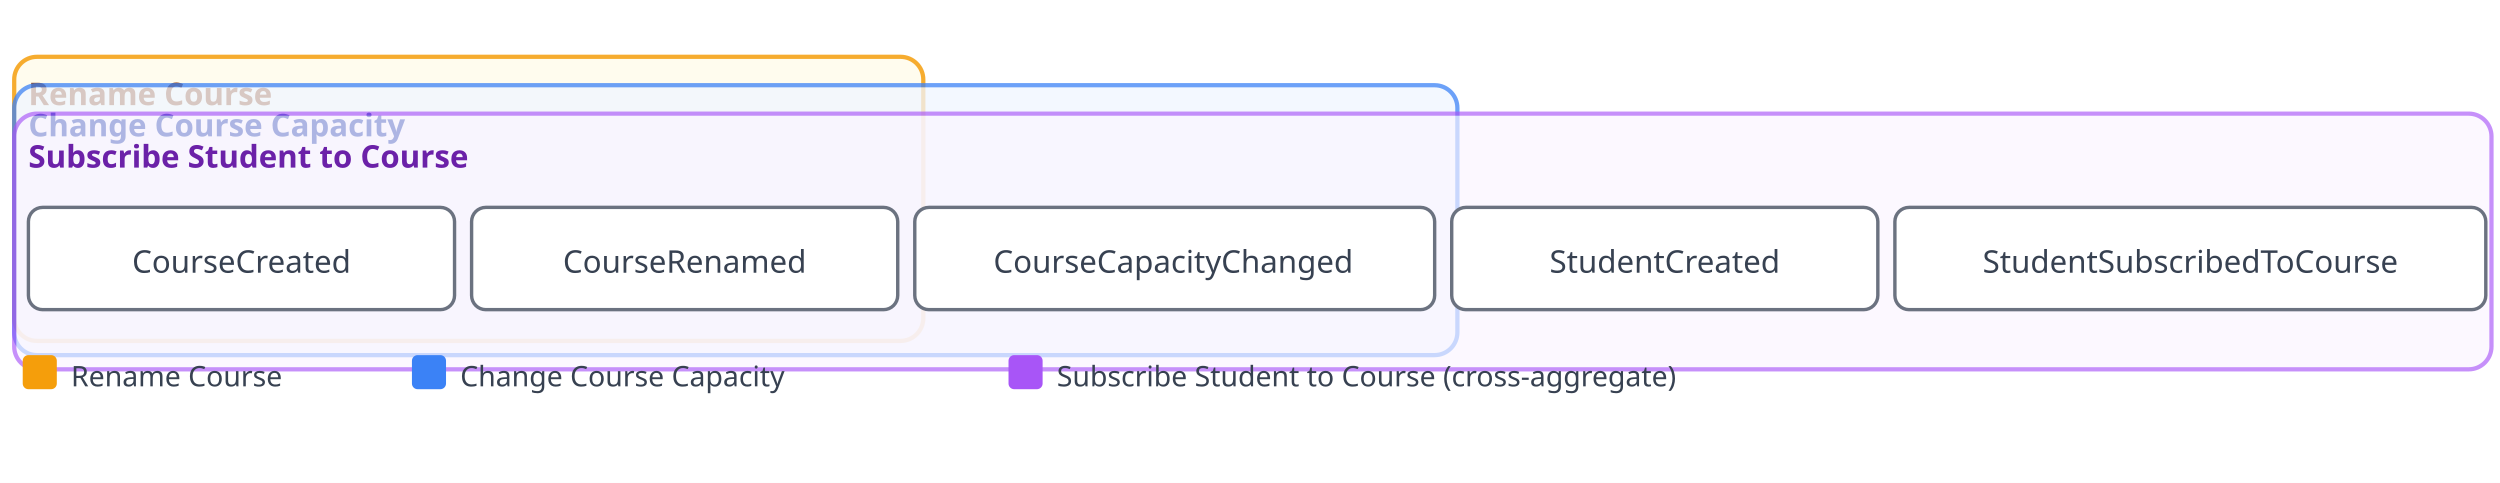
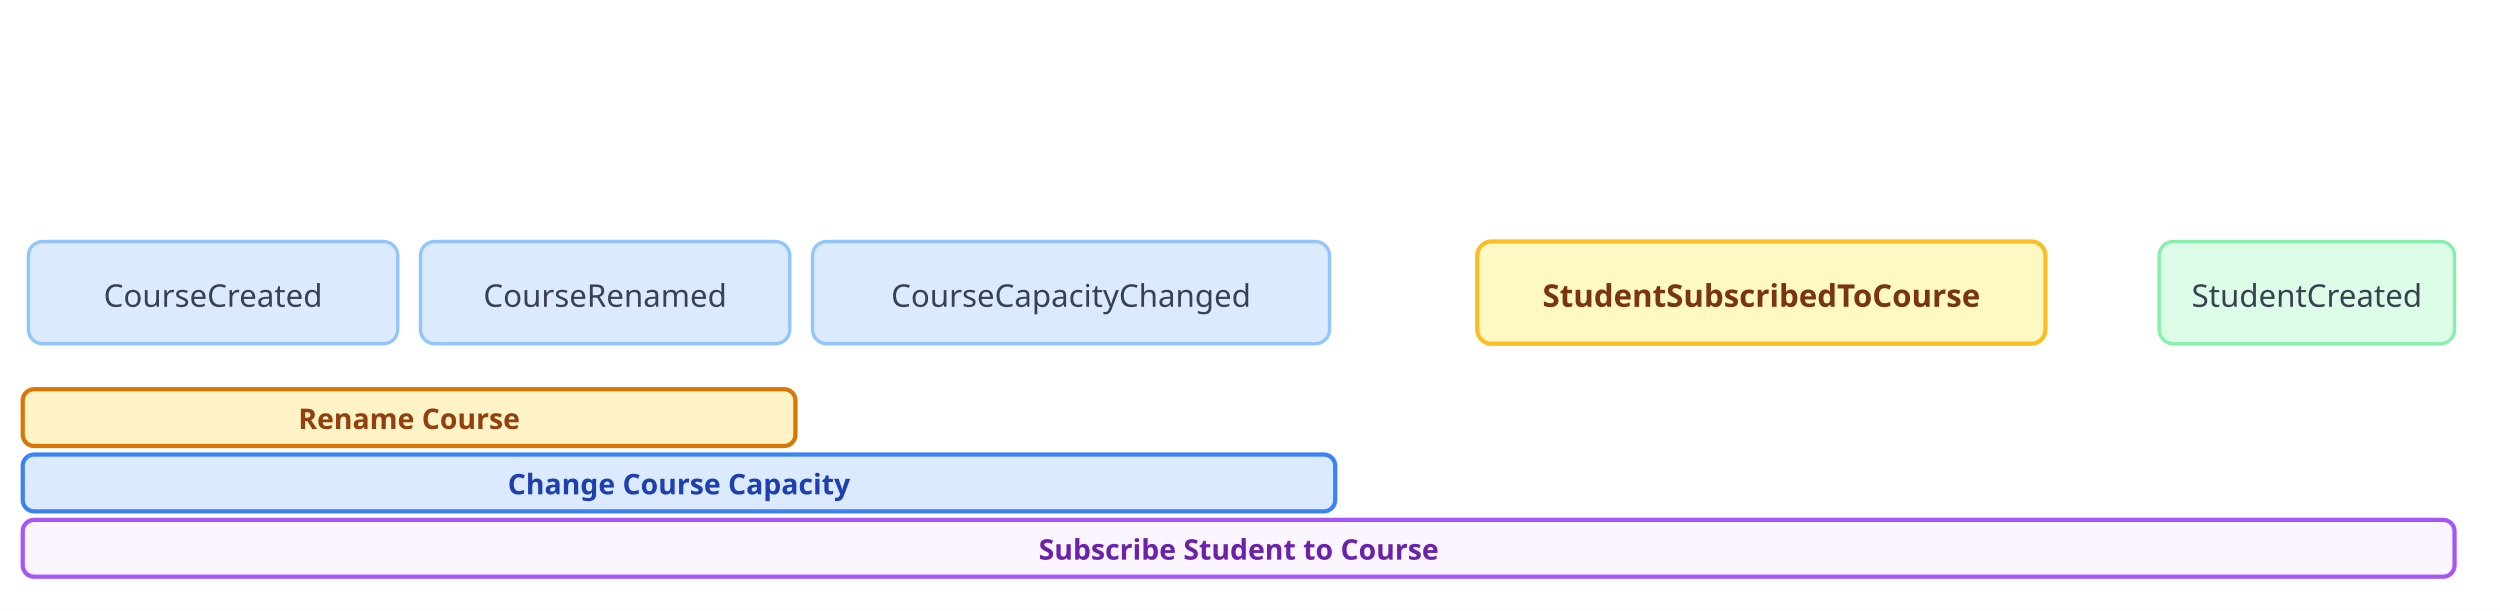
- <svg xmlns="http://www.w3.org/2000/svg" viewBox="0 0 880 170" width="880" height="170" role="img" aria-labelledby="dcb-title2">
-   <rect width="880" height="170" fill="#ffffff" />
-   <rect x="5" y="20" width="320" height="100" rx="8" fill="#fffbeb" stroke="#f59e0b" stroke-width="1.5" opacity="0.85" />
-   <text x="10" y="37" font-size="11" font-family="sans-serif" fill="#92400e" font-weight="bold">Rename Course</text>
-   <rect x="5" y="30" width="508" height="95" rx="8" fill="#eff6ff" stroke="#3b82f6" stroke-width="1.5" opacity="0.75" />
-   <text x="10" y="48" font-size="11" font-family="sans-serif" fill="#1e40af" font-weight="bold">Change Course Capacity</text>
-   <rect x="5" y="40" width="872" height="90" rx="8" fill="#faf5ff" stroke="#a855f7" stroke-width="1.5" opacity="0.65" />
-   <text x="10" y="59" font-size="11" font-family="sans-serif" fill="#6b21a8" font-weight="bold">Subscribe Student to Course</text>
-   <rect x="10" y="73" width="150" height="36" rx="5" fill="white" stroke="#6b7280" stroke-width="1.2" />
-   <text x="85" y="96" text-anchor="middle" font-size="11" font-family="sans-serif" fill="#374151">CourseCreated</text>
-   <rect x="166" y="73" width="150" height="36" rx="5" fill="white" stroke="#6b7280" stroke-width="1.2" />
-   <text x="241" y="96" text-anchor="middle" font-size="11" font-family="sans-serif" fill="#374151">CourseRenamed</text>
-   <rect x="322" y="73" width="183" height="36" rx="5" fill="white" stroke="#6b7280" stroke-width="1.2" />
-   <text x="413" y="96" text-anchor="middle" font-size="11" font-family="sans-serif" fill="#374151">CourseCapacityChanged</text>
-   <rect x="511" y="73" width="150" height="36" rx="5" fill="white" stroke="#6b7280" stroke-width="1.2" />
-   <text x="586" y="96" text-anchor="middle" font-size="11" font-family="sans-serif" fill="#374151">StudentCreated</text>
-   <rect x="667" y="73" width="208" height="36" rx="5" fill="white" stroke="#6b7280" stroke-width="1.2" />
-   <text x="771" y="96" text-anchor="middle" font-size="11" font-family="sans-serif" fill="#374151">StudentSubscribedToCourse</text>
-   <rect x="8" y="125" width="12" height="12" rx="2" fill="#f59e0b" />
-   <text x="25" y="136" font-size="10" font-family="sans-serif" fill="#374151">Rename Course</text>
-   <rect x="145" y="125" width="12" height="12" rx="2" fill="#3b82f6" />
-   <text x="162" y="136" font-size="10" font-family="sans-serif" fill="#374151">Change Course Capacity</text>
-   <rect x="355" y="125" width="12" height="12" rx="2" fill="#a855f7" />
-   <text x="372" y="136" font-size="10" font-family="sans-serif" fill="#374151">Subscribe Student to Course (cross-aggregate)</text>
+ <svg xmlns="http://www.w3.org/2000/svg" viewBox="0 0 880 215" width="880" height="215" role="img" aria-labelledby="dcb-boundary-title">
+   <rect width="880" height="215" fill="#ffffff" />
+   <rect x="10" y="85" width="130" height="36" rx="5" fill="#dbeafe" stroke="#93c5fd" stroke-width="1.2" />
+   <text x="75" y="108" text-anchor="middle" font-size="11" font-family="sans-serif" fill="#374151">CourseCreated</text>
+   <rect x="148" y="85" width="130" height="36" rx="5" fill="#dbeafe" stroke="#93c5fd" stroke-width="1.2" />
+   <text x="213" y="108" text-anchor="middle" font-size="11" font-family="sans-serif" fill="#374151">CourseRenamed</text>
+   <rect x="286" y="85" width="182" height="36" rx="5" fill="#dbeafe" stroke="#93c5fd" stroke-width="1.2" />
+   <text x="377" y="108" text-anchor="middle" font-size="11" font-family="sans-serif" fill="#374151">CourseCapacityChanged</text>
+   <rect x="520" y="85" width="200" height="36" rx="5" fill="#fef9c3" stroke="#fbbf24" stroke-width="1.5" />
+   <text x="620" y="108" text-anchor="middle" font-size="11" font-family="sans-serif" font-weight="bold" fill="#78350f">StudentSubscribedToCourse</text>
+   <rect x="760" y="85" width="104" height="36" rx="5" fill="#dcfce7" stroke="#86efac" stroke-width="1.2" />
+   <text x="812" y="108" text-anchor="middle" font-size="11" font-family="sans-serif" fill="#374151">StudentCreated</text>
+   <rect x="8" y="137" width="272" height="20" rx="4" fill="#fef3c7" stroke="#d97706" stroke-width="1.5" />
+   <text x="144" y="151" text-anchor="middle" font-size="10" font-family="sans-serif" font-weight="bold" fill="#92400e">Rename Course</text>
+   <rect x="8" y="160" width="462" height="20" rx="4" fill="#dbeafe" stroke="#3b82f6" stroke-width="1.5" />
+   <text x="239" y="174" text-anchor="middle" font-size="10" font-family="sans-serif" font-weight="bold" fill="#1e40af">Change Course Capacity</text>
+   <rect x="8" y="183" width="856" height="20" rx="4" fill="#faf5ff" stroke="#a855f7" stroke-width="1.5" />
+   <text x="436" y="197" text-anchor="middle" font-size="10" font-family="sans-serif" font-weight="bold" fill="#6b21a8">Subscribe Student to Course</text>
</svg>
